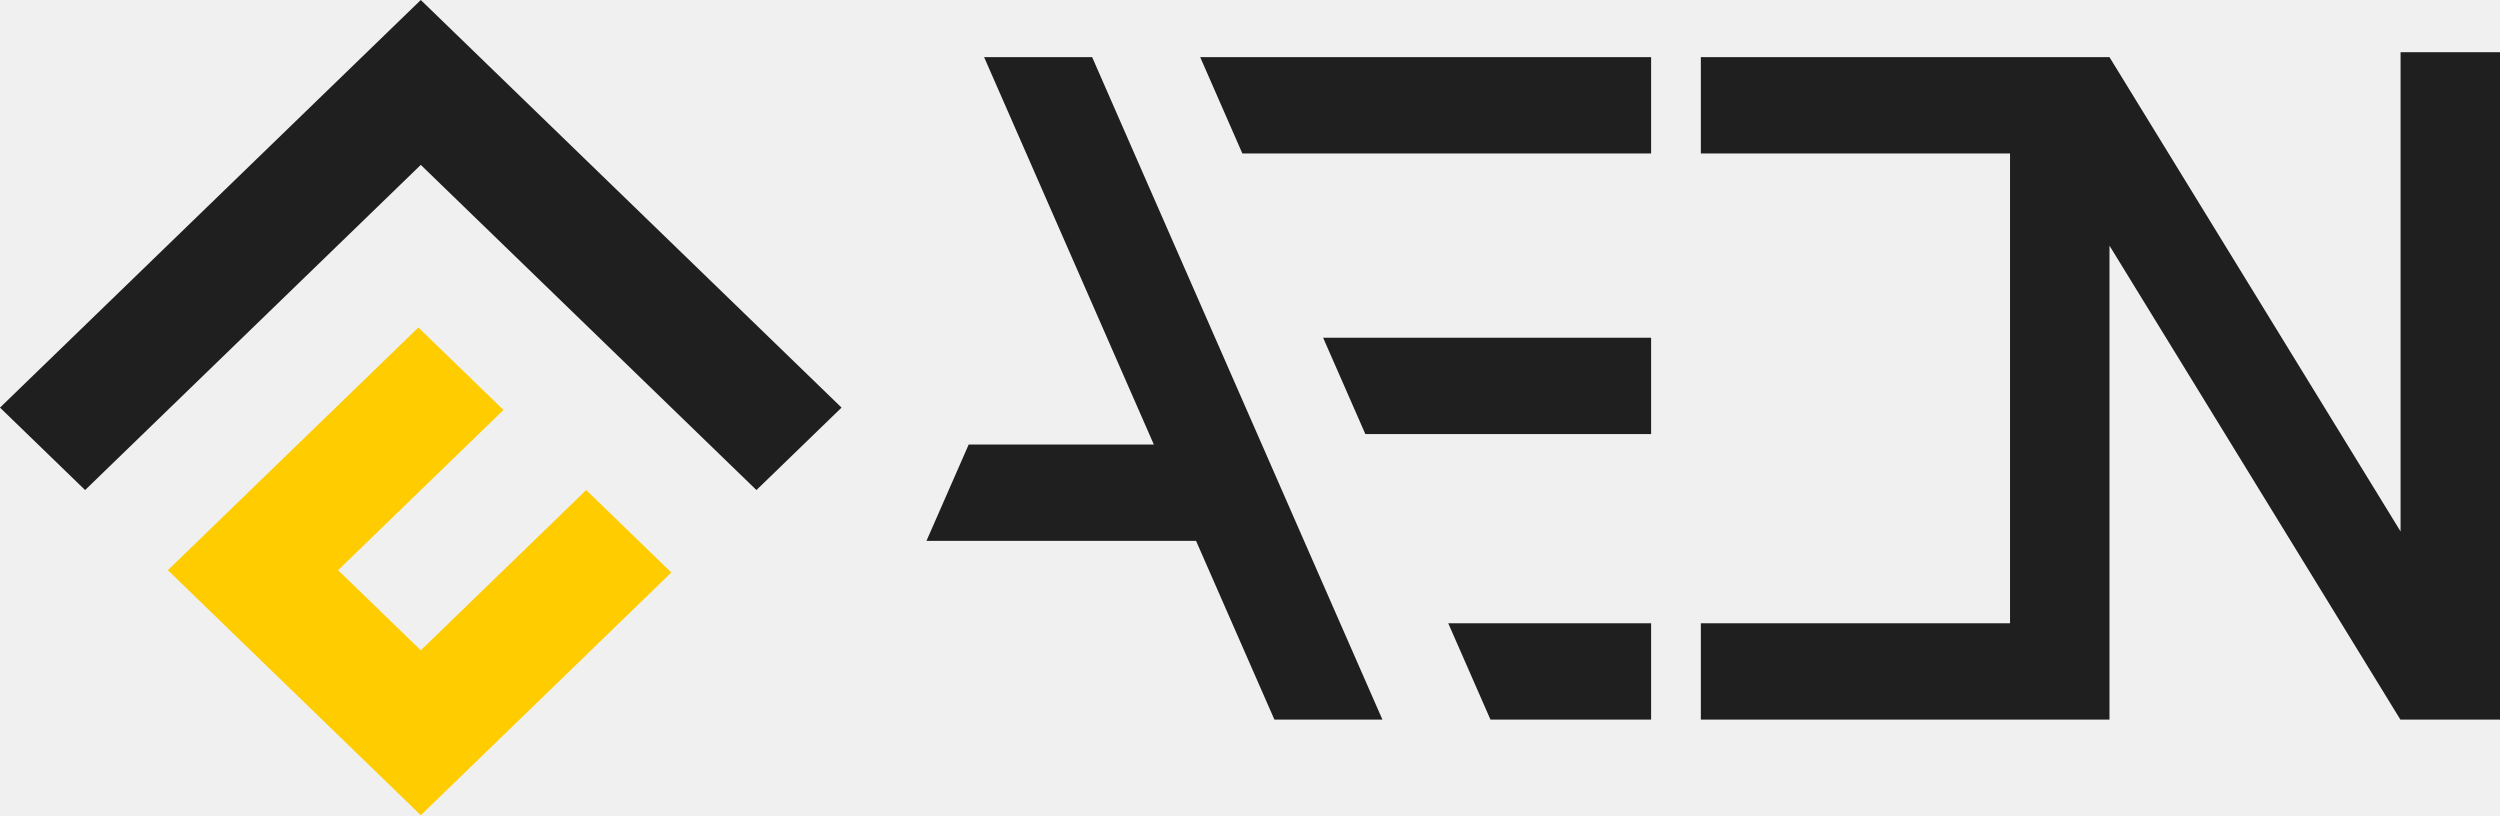
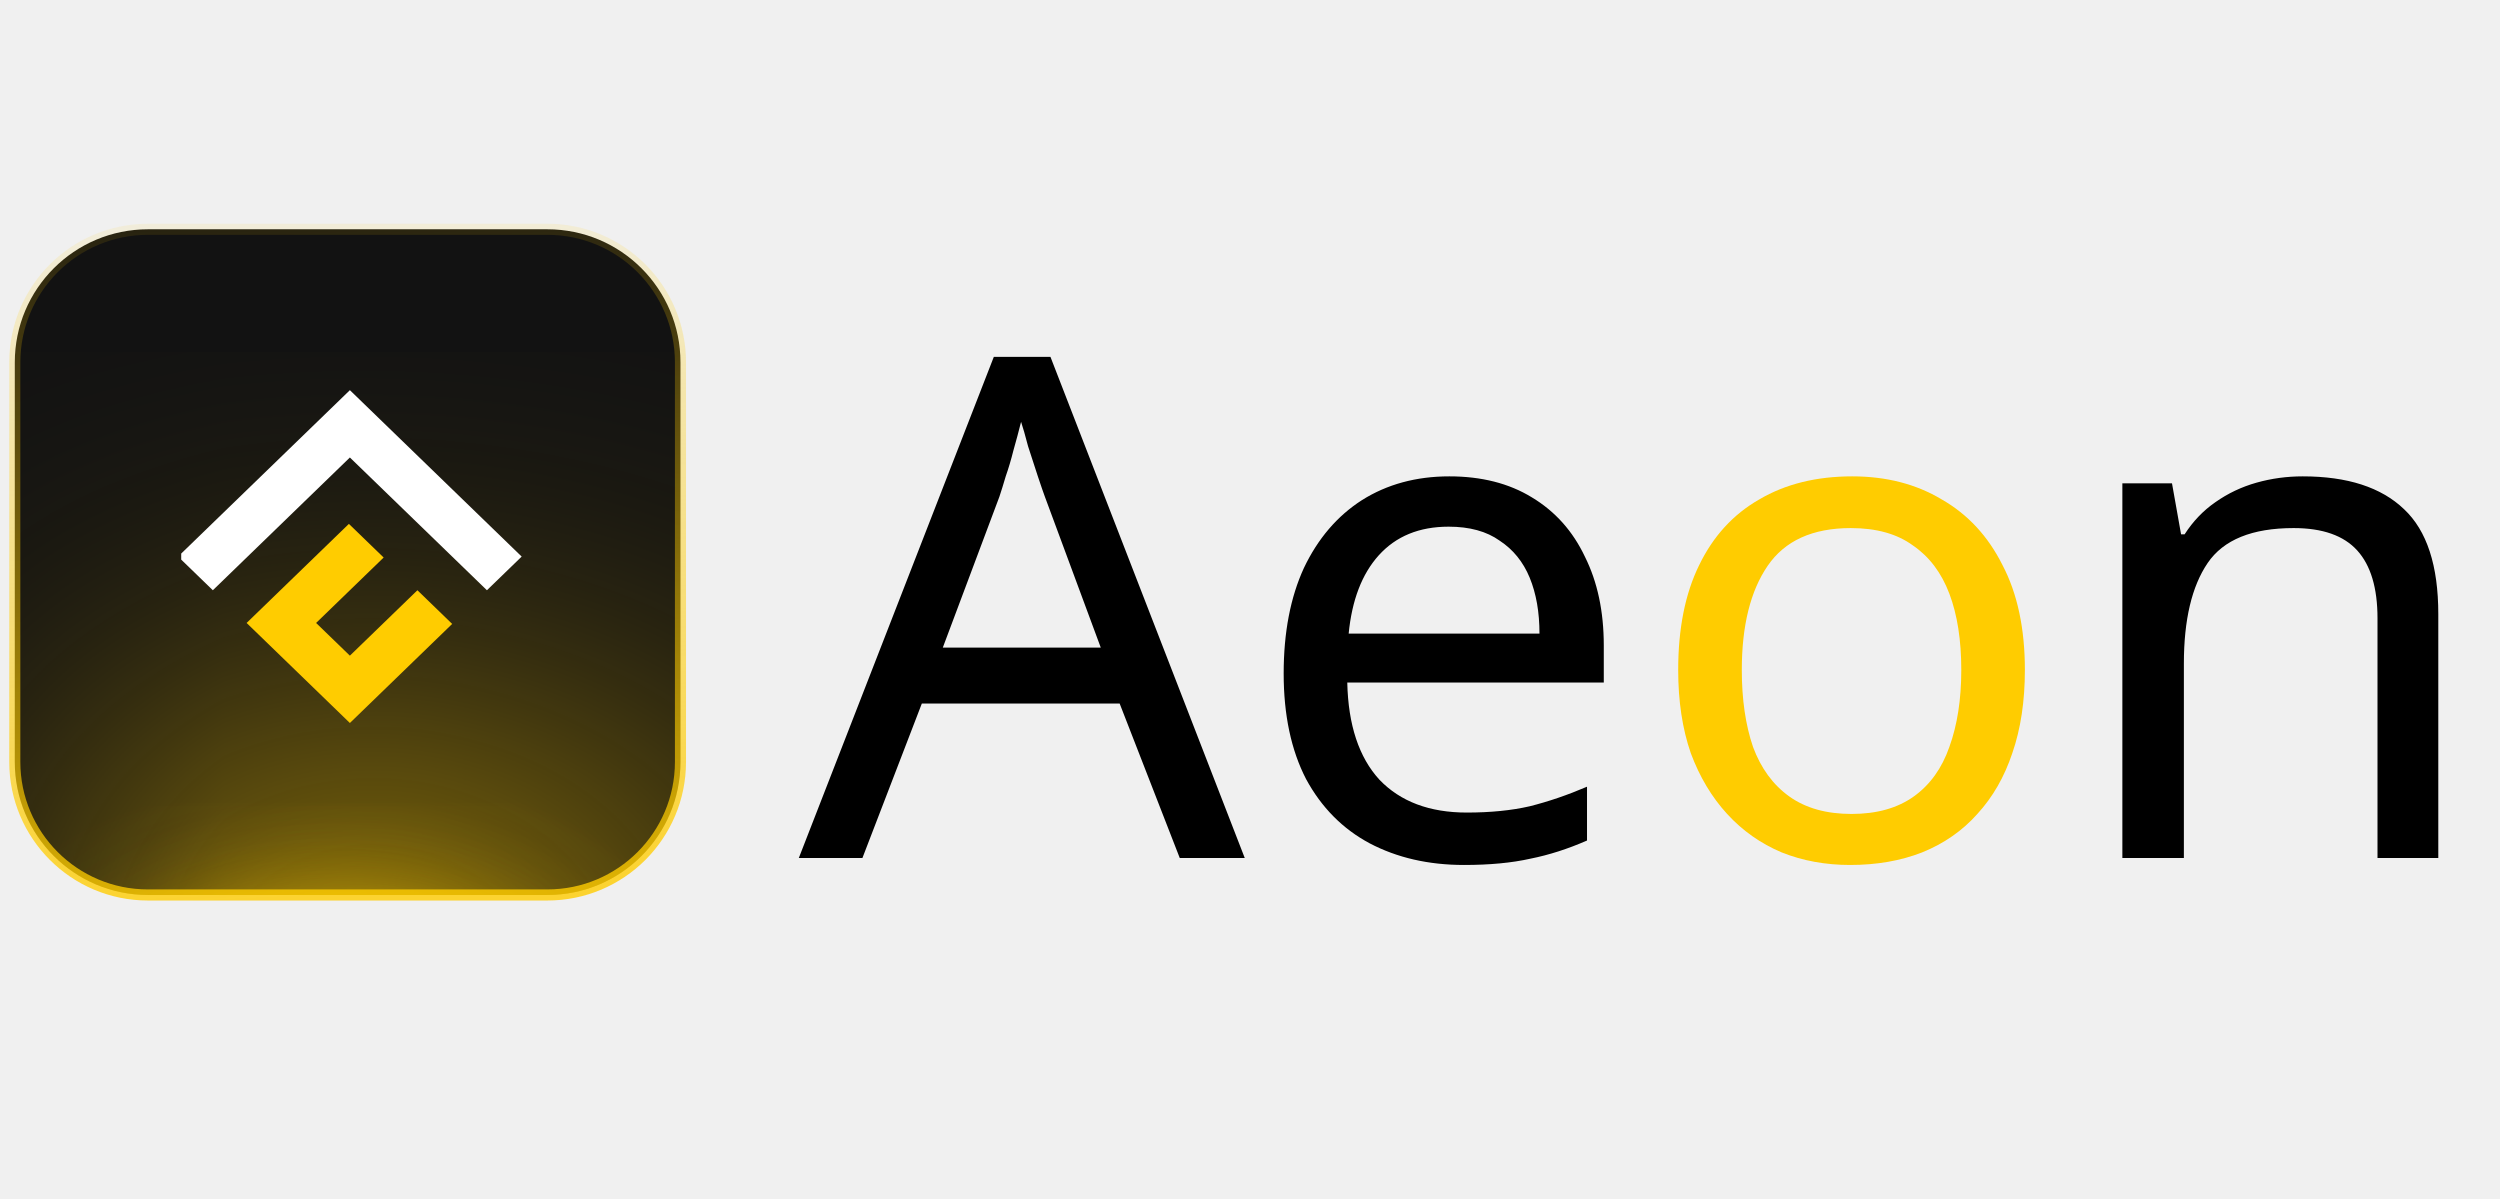
- <svg xmlns="http://www.w3.org/2000/svg" width="92" height="30" viewBox="0 0 92 30" fill="none">
-   <path d="M50.873 26.481H46.898L44.015 19.904H34.094L35.648 16.358H42.461L36.215 2.103H40.191L41.743 5.648L44.715 12.429L46.437 16.358L47.99 19.904L50.873 26.481Z" fill="#1F1F1F" />
-   <path d="M60.761 2.103V5.648H45.719L44.167 2.103H60.761Z" fill="#1F1F1F" />
-   <path d="M60.761 12.429V15.974H50.245L48.691 12.429H60.761Z" fill="#1F1F1F" />
-   <path d="M60.761 22.937V26.481H54.849L53.296 22.937H60.761Z" fill="#1F1F1F" />
-   <path d="M92 1.922V26.481H88.334L77.629 9.04V26.481H62.591V22.937H73.969V5.648H62.591V2.103H77.629L88.341 19.557V1.922H92Z" fill="#1F1F1F" />
-   <path d="M24.704 21.069L15.485 30L6.177 20.983L15.396 12.052L18.528 15.086L12.441 20.983L15.485 23.931L21.572 18.034L24.704 21.069Z" fill="#FFCC00" />
-   <path d="M30.969 15L27.837 18.034L15.485 6.068L3.132 18.034L0 15L15.485 0L30.969 15Z" fill="#1F1F1F" />
+ <svg xmlns="http://www.w3.org/2000/svg" width="169" height="81" viewBox="0 0 169 81" fill="none">
+   <g clip-path="url(#clip0_1419_721)">
+     <rect x="1" y="15.5" width="45" height="45" rx="9" fill="#121212" />
+     <g filter="url(#filter0_f_1419_721)">
+       <ellipse cx="23.5" cy="68.321" rx="27.429" ry="12.321" fill="#FFCC00" />
+     </g>
+     <g filter="url(#filter1_f_1419_721)">
+       <ellipse cx="23.5" cy="73.893" rx="13.071" ry="8.893" fill="#FFCC00" />
+     </g>
+     <g style="mix-blend-mode:plus-lighter" filter="url(#filter2_f_1419_721)">
+       <ellipse cx="22.215" cy="74" rx="14.357" ry="8.786" fill="#FFCC00" />
+     </g>
+     <g clip-path="url(#clip1_1419_721)">
+       <path d="M50.193 46.236H47.212L45.05 41.303H37.609L38.774 38.644H43.884L39.2 27.953H42.181L43.346 30.611L45.575 35.697L46.866 38.644L48.031 41.303L50.193 46.236Z" fill="white" />
+       <path d="M57.609 27.953V30.611H46.328L45.164 27.953H57.609Z" fill="white" />
+       <path d="M57.609 35.697V38.355H49.722L48.557 35.697H57.609Z" fill="white" />
+       <path d="M57.609 43.578V46.236H53.175L52.01 43.578H57.609Z" fill="white" />
+       <path d="M81.039 27.816V46.236H78.289L70.26 33.155V46.236H58.982V43.578H67.515V30.611H58.982V27.953H70.26L78.294 41.043V27.816H81.039Z" fill="white" />
+       <path d="M30.567 42.177L23.652 48.875L16.671 42.112L23.585 35.414L25.935 37.689L21.369 42.112L23.652 44.323L28.217 39.901L30.567 42.177Z" fill="#FFCC00" />
+       <path d="M35.265 37.625L32.916 39.901L23.652 30.926L14.388 39.901L12.039 37.625L23.652 26.375L35.265 37.625Z" fill="white" />
+     </g>
+   </g>
+   <rect x="1" y="15.5" width="45" height="45" rx="9" stroke="url(#paint0_linear_1419_721)" stroke-width="0.75" />
+   <path d="M79.751 58L75.688 47.558H62.316L58.3 58H54L67.183 24.122H71.01L84.145 58H79.751ZM70.632 33.572C70.537 33.32 70.38 32.863 70.159 32.202C69.939 31.54 69.719 30.863 69.498 30.17C69.309 29.445 69.151 28.894 69.025 28.516C68.868 29.146 68.695 29.792 68.506 30.453C68.348 31.083 68.175 31.666 67.986 32.202C67.829 32.737 67.687 33.194 67.561 33.572L63.733 43.778H74.412L70.632 33.572ZM97.974 32.202C100.148 32.202 102.006 32.674 103.55 33.619C105.125 34.564 106.322 35.903 107.141 37.635C107.991 39.336 108.416 41.337 108.416 43.636V46.14H91.076C91.139 49.007 91.863 51.196 93.249 52.708C94.667 54.188 96.635 54.929 99.156 54.929C100.762 54.929 102.179 54.787 103.408 54.504C104.668 54.188 105.959 53.748 107.282 53.181V56.819C105.991 57.386 104.715 57.795 103.455 58.047C102.195 58.331 100.699 58.472 98.966 58.472C96.573 58.472 94.446 57.984 92.588 57.008C90.761 56.031 89.328 54.582 88.288 52.661C87.28 50.708 86.776 48.33 86.776 45.526C86.776 42.754 87.233 40.376 88.146 38.391C89.091 36.407 90.398 34.879 92.068 33.808C93.769 32.737 95.738 32.202 97.974 32.202ZM97.927 35.603C95.942 35.603 94.368 36.249 93.202 37.541C92.068 38.801 91.391 40.565 91.17 42.833H104.069C104.069 41.384 103.849 40.124 103.408 39.053C102.967 37.982 102.29 37.147 101.376 36.548C100.494 35.919 99.344 35.603 97.927 35.603ZM155.663 32.202C158.687 32.202 160.971 32.942 162.514 34.422C164.058 35.871 164.829 38.234 164.829 41.51V58H160.719V41.793C160.719 39.746 160.262 38.218 159.348 37.21C158.435 36.202 157.002 35.698 155.049 35.698C152.245 35.698 150.308 36.486 149.237 38.06C148.166 39.636 147.63 41.904 147.63 44.864V58H143.472V32.674H146.827L147.441 36.123H147.678C148.245 35.241 148.938 34.517 149.757 33.95C150.607 33.351 151.536 32.91 152.544 32.627C153.552 32.343 154.592 32.202 155.663 32.202Z" fill="black" />
+   <path d="M136.882 45.29C136.882 47.4 136.599 49.275 136.032 50.913C135.496 52.519 134.709 53.889 133.669 55.023C132.661 56.157 131.417 57.023 129.937 57.622C128.488 58.189 126.865 58.472 125.07 58.472C123.4 58.472 121.857 58.189 120.439 57.622C119.022 57.023 117.793 56.157 116.754 55.023C115.714 53.889 114.895 52.519 114.297 50.913C113.73 49.275 113.446 47.4 113.446 45.29C113.446 42.486 113.919 40.124 114.864 38.202C115.809 36.249 117.163 34.769 118.927 33.761C120.691 32.721 122.786 32.202 125.212 32.202C127.511 32.202 129.527 32.721 131.26 33.761C133.024 34.769 134.394 36.249 135.37 38.202C136.378 40.124 136.882 42.486 136.882 45.29ZM117.746 45.29C117.746 47.274 117.998 49.007 118.502 50.487C119.038 51.936 119.857 53.054 120.959 53.842C122.062 54.63 123.463 55.023 125.164 55.023C126.865 55.023 128.267 54.63 129.37 53.842C130.472 53.054 131.275 51.936 131.779 50.487C132.315 49.007 132.583 47.274 132.583 45.29C132.583 43.274 132.315 41.557 131.779 40.139C131.244 38.722 130.425 37.635 129.322 36.879C128.251 36.092 126.85 35.698 125.117 35.698C122.534 35.698 120.66 36.548 119.494 38.249C118.329 39.95 117.746 42.297 117.746 45.29Z" fill="#FFCC00" />
+   <defs>
+     <filter id="filter0_f_1419_721" x="-36.071" y="23.857" width="119.143" height="88.929" filterUnits="userSpaceOnUse" color-interpolation-filters="sRGB">
+       <feFlood flood-opacity="0" result="BackgroundImageFix" />
+       <feBlend mode="normal" in="SourceGraphic" in2="BackgroundImageFix" result="shape" />
+       <feGaussianBlur stdDeviation="16.071" result="effect1_foregroundBlur_1419_721" />
+     </filter>
+     <filter id="filter1_f_1419_721" x="-0.286" y="54.286" width="47.571" height="39.214" filterUnits="userSpaceOnUse" color-interpolation-filters="sRGB">
+       <feFlood flood-opacity="0" result="BackgroundImageFix" />
+       <feBlend mode="normal" in="SourceGraphic" in2="BackgroundImageFix" result="shape" />
+       <feGaussianBlur stdDeviation="5.357" result="effect1_foregroundBlur_1419_721" />
+     </filter>
+     <filter id="filter2_f_1419_721" x="-2.857" y="54.5" width="50.143" height="39" filterUnits="userSpaceOnUse" color-interpolation-filters="sRGB">
+       <feFlood flood-opacity="0" result="BackgroundImageFix" />
+       <feBlend mode="normal" in="SourceGraphic" in2="BackgroundImageFix" result="shape" />
+       <feGaussianBlur stdDeviation="5.357" result="effect1_foregroundBlur_1419_721" />
+     </filter>
+     <linearGradient id="paint0_linear_1419_721" x1="23.332" y1="8.888" x2="25.783" y2="60.391" gradientUnits="userSpaceOnUse">
+       <stop stop-color="#FFCC00" stop-opacity="0" />
+       <stop offset="1" stop-color="#FFCC00" stop-opacity="0.8" />
+     </linearGradient>
+     <clipPath id="clip0_1419_721">
+       <rect x="1" y="15.5" width="45" height="45" rx="9" fill="white" />
+     </clipPath>
+     <clipPath id="clip1_1419_721">
+       <rect width="23.25" height="26.25" fill="white" transform="translate(12.25 24.5)" />
+     </clipPath>
+   </defs>
</svg>
